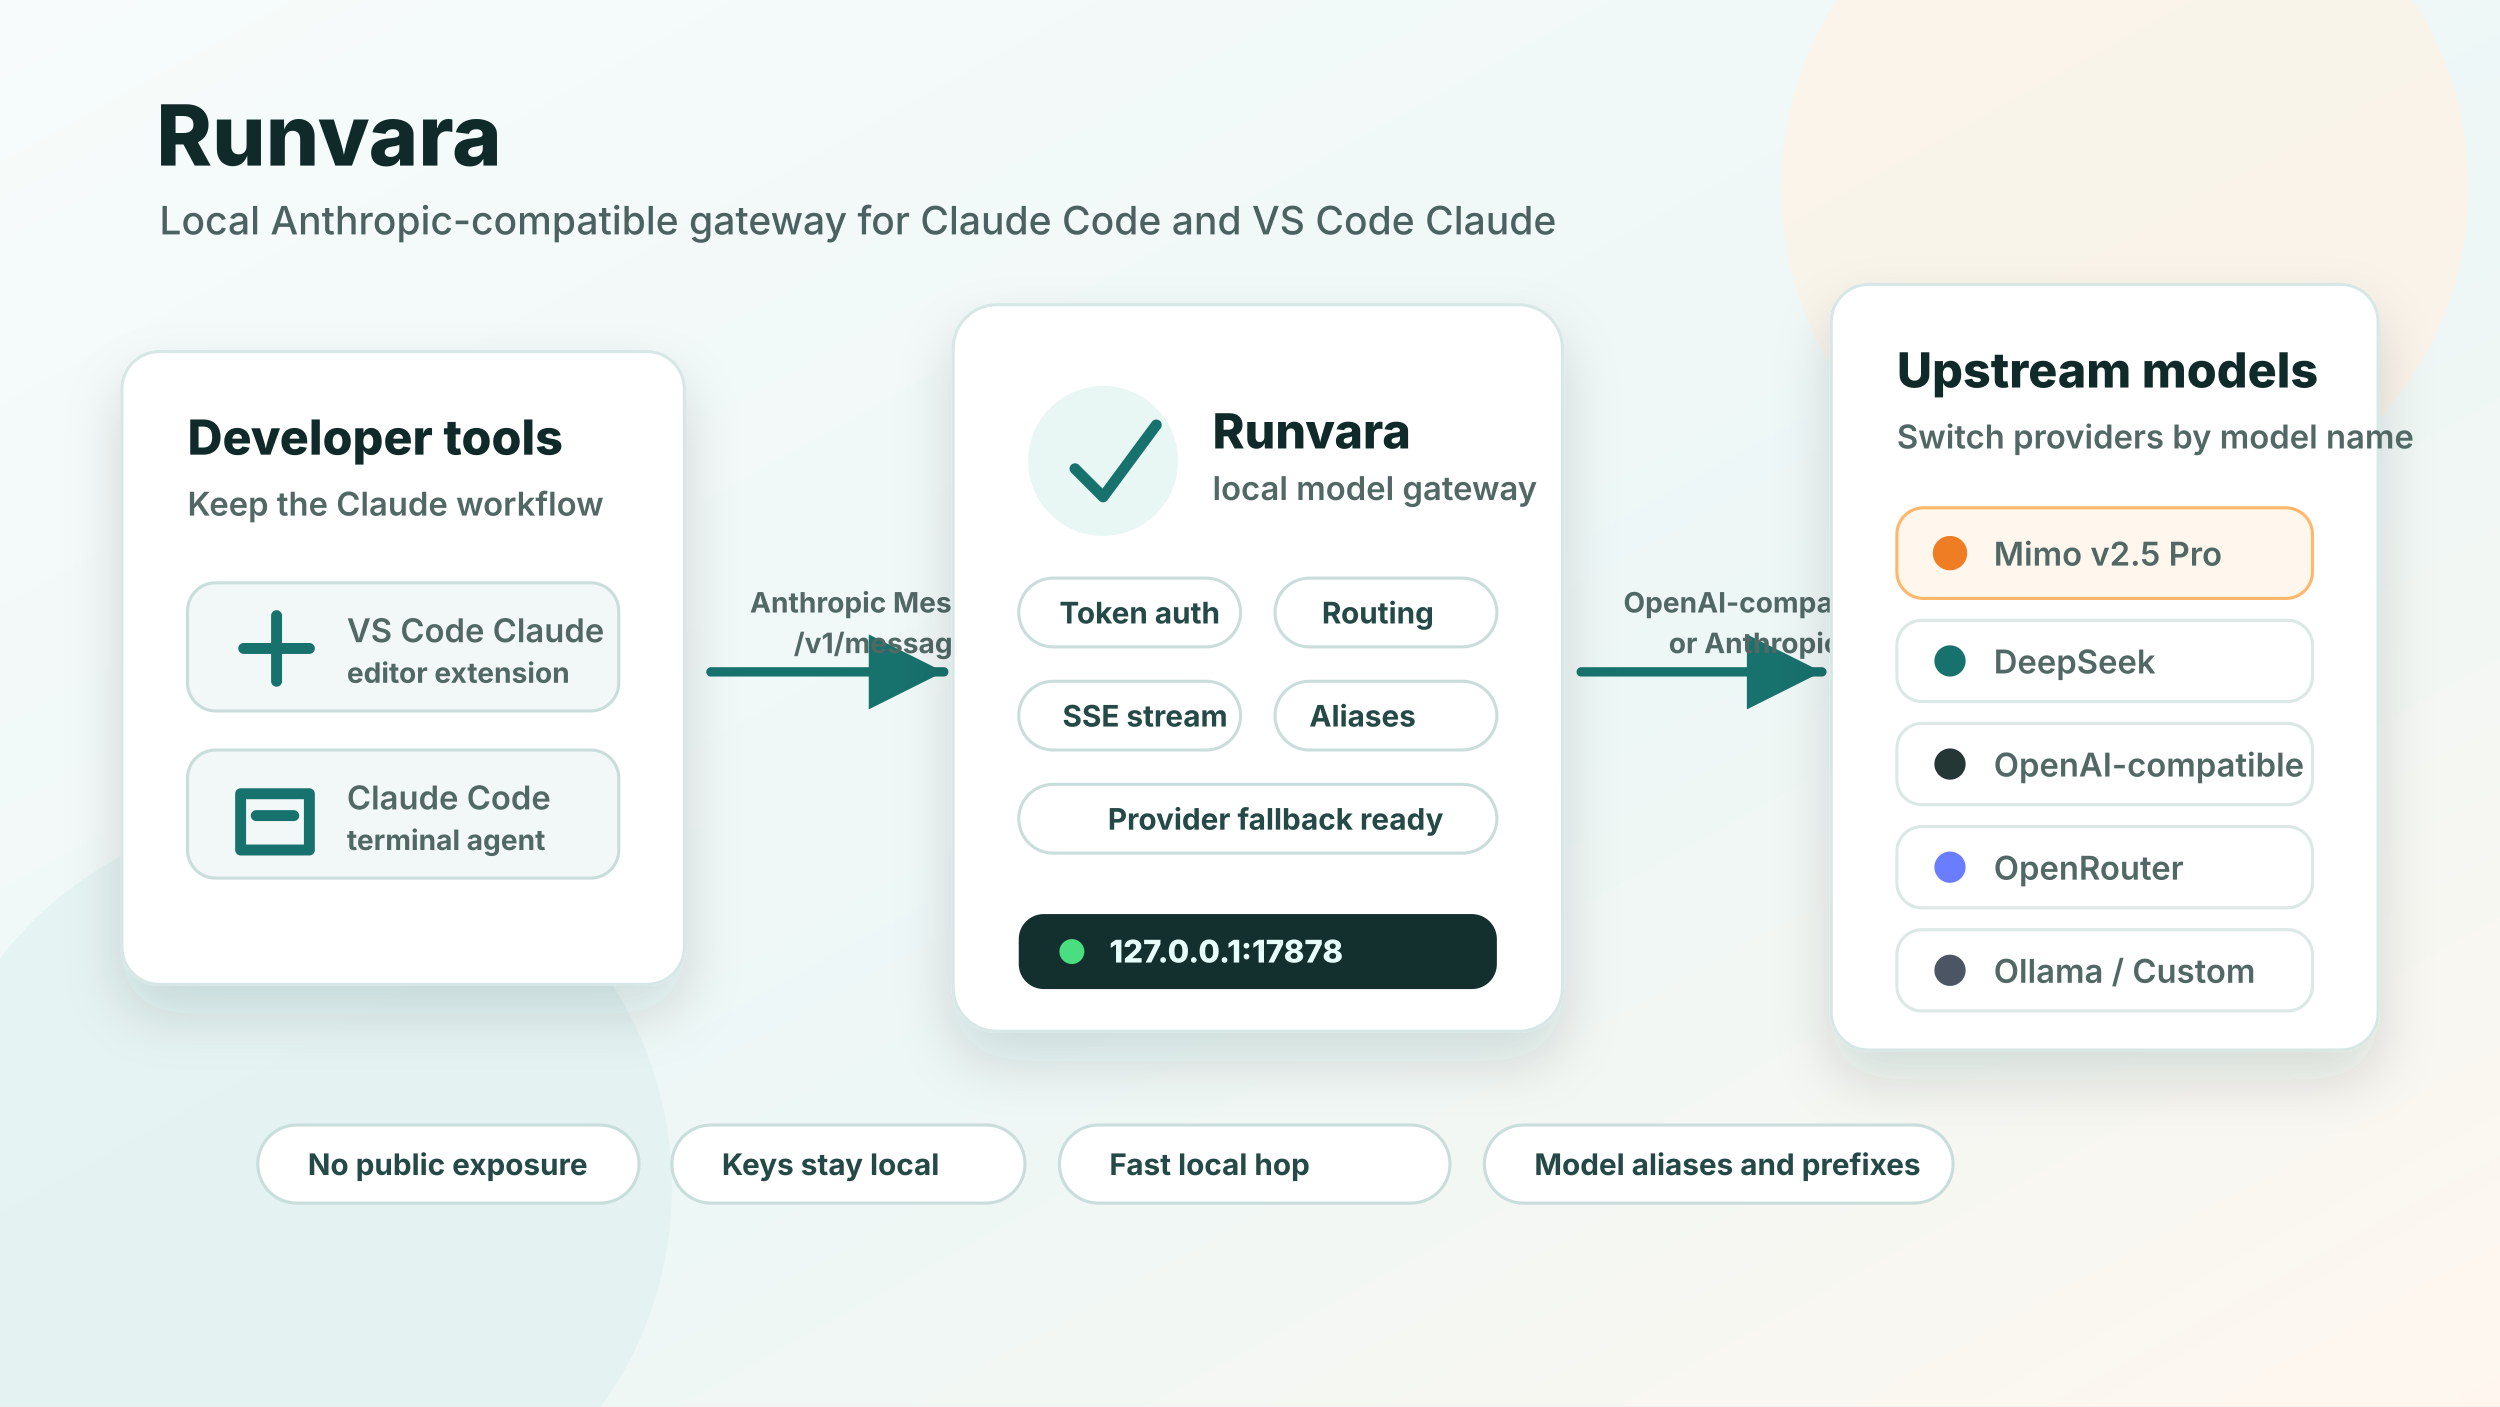
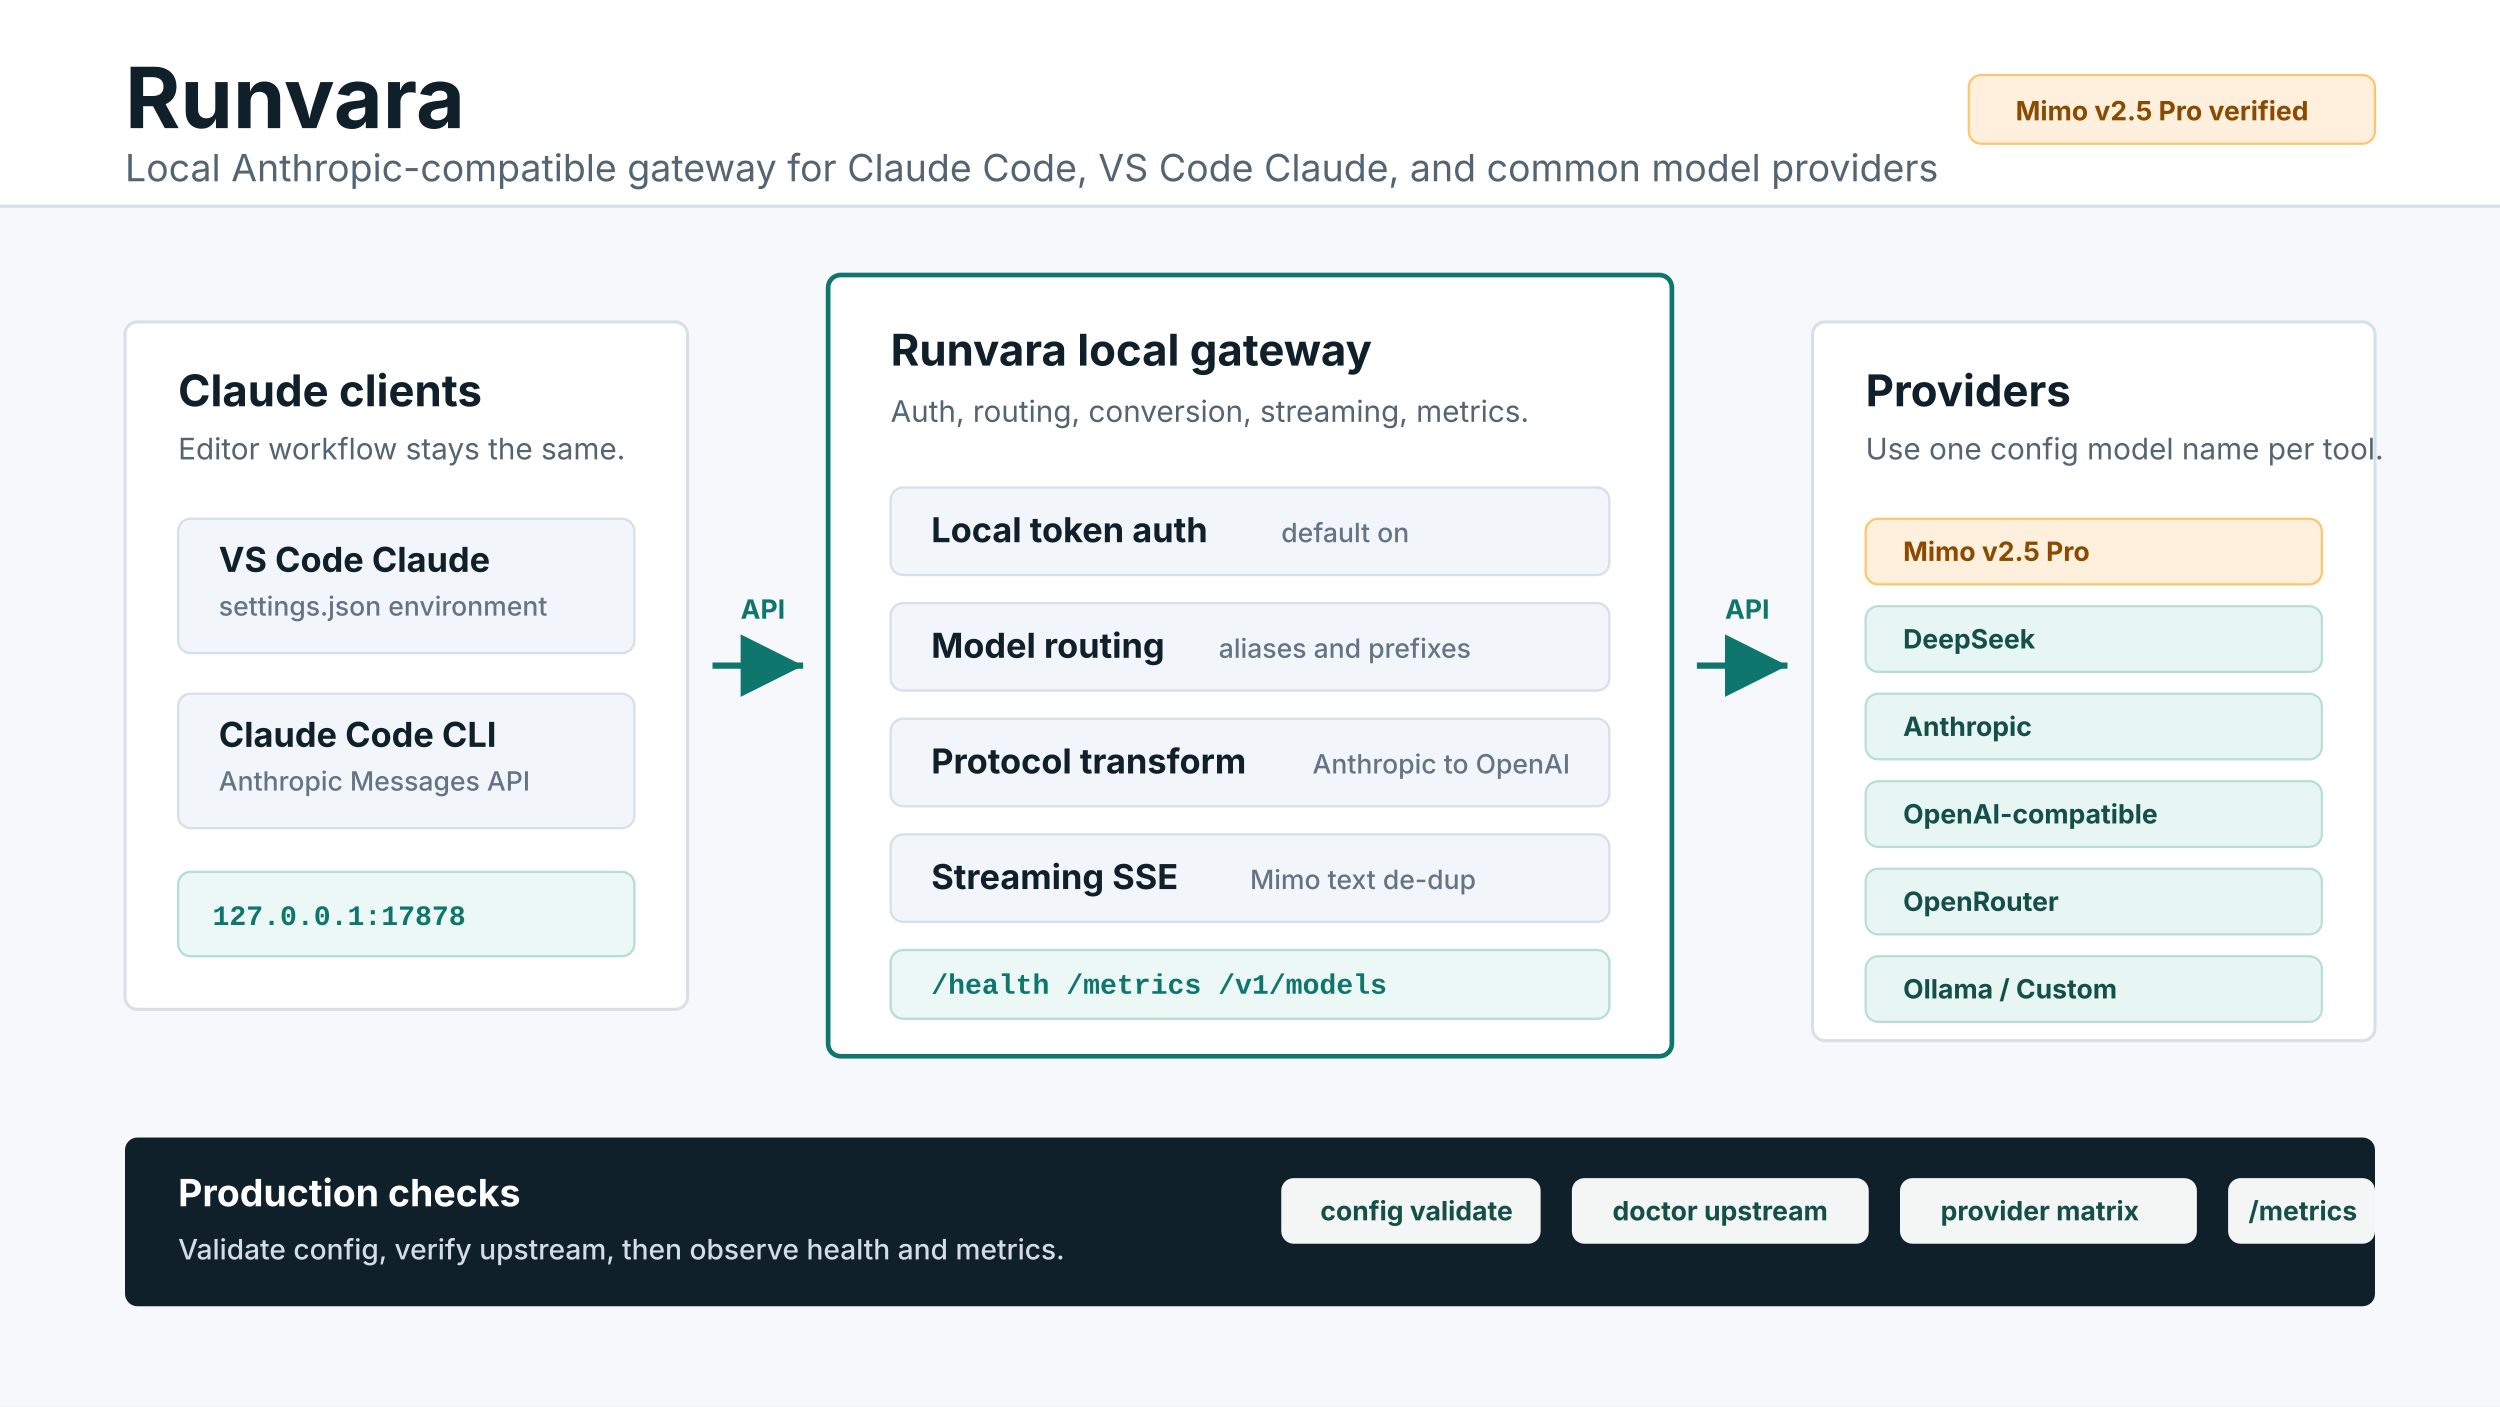
<svg xmlns="http://www.w3.org/2000/svg" width="1600" height="900" viewBox="0 0 1600 900" role="img" aria-labelledby="title desc">
  <defs>
-     <linearGradient id="hero" x1="0" x2="1" y1="0" y2="1">
-       <stop offset="0%" stop-color="#f7fbfb" />
-       <stop offset="58%" stop-color="#edf7f6" />
-       <stop offset="100%" stop-color="#fff7ef" />
-     </linearGradient>
-     <filter id="shadow" x="-20%" y="-20%" width="140%" height="140%">
-       <feDropShadow dx="0" dy="18" stdDeviation="18" flood-color="#163433" flood-opacity="0.14" />
-     </filter>
-     <marker id="arrow" viewBox="0 0 12 12" refX="10" refY="6" markerWidth="12" markerHeight="12" orient="auto">
-       <path d="M2 2 L10 6 L2 10 Z" fill="#17716d" />
+     <marker id="arrow" markerWidth="14" markerHeight="14" refX="12" refY="7" orient="auto" markerUnits="strokeWidth">
+       <path d="M2,2 L12,7 L2,12 Z" fill="#0f766e" />
    </marker>
    <style>
-       .bg { fill: url(#hero); }
-       .panel { fill: #ffffff; stroke: #d7e7e5; stroke-width: 2; filter: url(#shadow); }
-       .soft { fill: #f2f8f7; stroke: #c9dedb; stroke-width: 2; }
-       .title { fill: #102a2a; font: 800 54px ui-sans-serif, system-ui, -apple-system, Segoe UI, sans-serif; letter-spacing: 0; }
-       .subtitle { fill: #4b6260; font: 500 25px ui-sans-serif, system-ui, -apple-system, Segoe UI, sans-serif; letter-spacing: 0; }
-       .label { fill: #102a2a; font: 800 31px ui-sans-serif, system-ui, -apple-system, Segoe UI, sans-serif; letter-spacing: 0; }
-       .small { fill: #526865; font: 600 21px ui-sans-serif, system-ui, -apple-system, Segoe UI, sans-serif; letter-spacing: 0; }
-       .tiny { fill: #526865; font: 700 18px ui-sans-serif, system-ui, -apple-system, Segoe UI, sans-serif; letter-spacing: 0; }
-       .chip { fill: #ffffff; stroke: #c9dedb; stroke-width: 2; }
-       .chipText { fill: #244946; font: 750 19px ui-sans-serif, system-ui, -apple-system, Segoe UI, sans-serif; letter-spacing: 0; }
-       .provider { fill: #ffffff; stroke: #dbe8e6; stroke-width: 2; }
-       .mimo { fill: #fff6ed; stroke: #ffb86b; stroke-width: 2; }
-       .line { fill: none; stroke: #17716d; stroke-width: 6; stroke-linecap: round; marker-end: url(#arrow); }
-       .mutedLine { fill: none; stroke: #9abbb8; stroke-width: 3; stroke-linecap: round; stroke-dasharray: 12 12; }
-       .iconStroke { fill: none; stroke: #17716d; stroke-width: 7; stroke-linecap: round; stroke-linejoin: round; }
-       .iconFill { fill: #17716d; }
-       .orange { fill: #ef7d24; }
-       .graphite { fill: #243735; }
+       .bg { fill: #f6f8fb; }
+       .panel { fill: #ffffff; stroke: #d7e0e8; stroke-width: 2; }
+       .panel-strong { fill: #ffffff; stroke: #0f766e; stroke-width: 3; }
+       .band { fill: #10202b; }
+       .title { fill: #10202b; font: 700 54px Inter, ui-sans-serif, system-ui, -apple-system, BlinkMacSystemFont, "Segoe UI", sans-serif; }
+       .subtitle { fill: #536473; font: 400 24px Inter, ui-sans-serif, system-ui, -apple-system, BlinkMacSystemFont, "Segoe UI", sans-serif; }
+       .h2 { fill: #10202b; font: 700 28px Inter, ui-sans-serif, system-ui, -apple-system, BlinkMacSystemFont, "Segoe UI", sans-serif; }
+       .h3 { fill: #10202b; font: 700 22px Inter, ui-sans-serif, system-ui, -apple-system, BlinkMacSystemFont, "Segoe UI", sans-serif; }
+       .body { fill: #536473; font: 400 19px Inter, ui-sans-serif, system-ui, -apple-system, BlinkMacSystemFont, "Segoe UI", sans-serif; }
+       .small { fill: #647485; font: 500 17px Inter, ui-sans-serif, system-ui, -apple-system, BlinkMacSystemFont, "Segoe UI", sans-serif; }
+       .code { fill: #0f766e; font: 600 18px ui-monospace, SFMono-Regular, Menlo, Consolas, "Liberation Mono", monospace; }
+       .chip { fill: #e7f5f3; stroke: #b8ddd7; stroke-width: 1.4; }
+       .chip-hot { fill: #fff0dd; stroke: #ffc46b; stroke-width: 1.4; }
+       .chip-text { fill: #144f49; font: 700 17px Inter, ui-sans-serif, system-ui, -apple-system, BlinkMacSystemFont, "Segoe UI", sans-serif; }
+       .chip-hot-text { fill: #8a4b00; font: 700 17px Inter, ui-sans-serif, system-ui, -apple-system, BlinkMacSystemFont, "Segoe UI", sans-serif; }
+       .band-title { fill: #ffffff; font: 700 24px Inter, ui-sans-serif, system-ui, -apple-system, BlinkMacSystemFont, "Segoe UI", sans-serif; }
+       .band-text { fill: #d4dde5; font: 500 18px Inter, ui-sans-serif, system-ui, -apple-system, BlinkMacSystemFont, "Segoe UI", sans-serif; }
+       .arrow-label { fill: #0f766e; font: 700 17px Inter, ui-sans-serif, system-ui, -apple-system, BlinkMacSystemFont, "Segoe UI", sans-serif; }
    </style>
  </defs>
  <rect class="bg" width="1600" height="900" />
-   <circle cx="1360" cy="120" r="220" fill="#fff1e3" opacity="0.65" />
-   <circle cx="190" cy="760" r="240" fill="#dff1ef" opacity="0.7" />
-   <text class="title" x="100" y="106">Runvara</text>
-   <text class="subtitle" x="102" y="150">Local Anthropic-compatible gateway for Claude Code and VS Code Claude</text>
-   <g transform="translate(78 225)">
-     <rect class="panel" width="360" height="405" rx="24" />
-     <text class="label" x="42" y="66">Developer tools</text>
-     <text class="small" x="42" y="105">Keep the Claude workflow</text>
-     <g transform="translate(42 148)">
-       <rect class="soft" width="276" height="82" rx="18" />
-       <path class="iconStroke" d="M36 42h42m-21-21v42" />
-       <text class="small" x="102" y="38">VS Code Claude</text>
-       <text class="tiny" x="102" y="64">editor extension</text>
-     </g>
-     <g transform="translate(42 255)">
-       <rect class="soft" width="276" height="82" rx="18" />
-       <path class="iconStroke" d="M34 28h44v36H34zM44 42h24" />
-       <text class="small" x="102" y="38">Claude Code</text>
-       <text class="tiny" x="102" y="64">terminal agent</text>
-     </g>
-   </g>
-   <path class="line" d="M455 430 C520 430 552 430 604 430" />
-   <text class="tiny" x="480" y="392">Anthropic Messages</text>
-   <text class="tiny" x="508" y="418">/v1/messages</text>
-   <g transform="translate(610 195)">
-     <rect class="panel" width="390" height="465" rx="28" />
-     <g transform="translate(48 52)">
-       <circle cx="48" cy="48" r="48" fill="#e8f6f4" />
-       <path class="iconStroke" d="M30 53l18 18 34-46" />
-       <text class="label" x="118" y="40">Runvara</text>
-       <text class="small" x="118" y="73">local model gateway</text>
-     </g>
-     <g transform="translate(42 175)">
-       <rect class="chip" width="142" height="44" rx="22" />
-       <text class="chipText" x="26" y="29">Token auth</text>
-       <rect class="chip" x="164" width="142" height="44" rx="22" />
-       <text class="chipText" x="194" y="29">Routing</text>
-       <rect class="chip" y="66" width="142" height="44" rx="22" />
-       <text class="chipText" x="28" y="95">SSE stream</text>
-       <rect class="chip" x="164" y="66" width="142" height="44" rx="22" />
-       <text class="chipText" x="186" y="95">Aliases</text>
-       <rect class="chip" y="132" width="306" height="44" rx="22" />
-       <text class="chipText" x="57" y="161">Provider fallback ready</text>
-     </g>
-     <g transform="translate(42 390)">
-       <rect width="306" height="48" rx="16" fill="#132f2e" />
-       <circle cx="34" cy="24" r="8" fill="#4ade80" />
-       <text x="58" y="31" fill="#e7fffb" font-family="ui-sans-serif, system-ui, -apple-system, Segoe UI, sans-serif" font-size="20" font-weight="800">127.0.0.1:17878</text>
-     </g>
-   </g>
-   <path class="line" d="M1012 430 C1064 430 1096 430 1166 430" />
-   <text class="tiny" x="1039" y="392">OpenAI-compatible</text>
-   <text class="tiny" x="1068" y="418">or Anthropic</text>
-   <g transform="translate(1172 182)">
-     <rect class="panel" width="350" height="490" rx="24" />
-     <text class="label" x="42" y="66">Upstream models</text>
-     <text class="small" x="42" y="105">Switch providers by model name</text>
-     <g transform="translate(42 143)">
-       <rect class="mimo" width="266" height="58" rx="17" />
-       <circle cx="34" cy="29" r="11" class="orange" />
-       <text class="small" x="62" y="37">Mimo v2.5 Pro</text>
-     </g>
-     <g transform="translate(42 215)">
-       <rect class="provider" width="266" height="52" rx="16" />
-       <circle cx="34" cy="26" r="10" class="iconFill" />
-       <text class="small" x="62" y="34">DeepSeek</text>
-     </g>
-     <g transform="translate(42 281)">
-       <rect class="provider" width="266" height="52" rx="16" />
-       <circle cx="34" cy="26" r="10" class="graphite" />
-       <text class="small" x="62" y="34">OpenAI-compatible</text>
-     </g>
-     <g transform="translate(42 347)">
-       <rect class="provider" width="266" height="52" rx="16" />
-       <circle cx="34" cy="26" r="10" fill="#6b7dff" />
-       <text class="small" x="62" y="34">OpenRouter</text>
-     </g>
-     <g transform="translate(42 413)">
-       <rect class="provider" width="266" height="52" rx="16" />
-       <circle cx="34" cy="26" r="10" fill="#4b5563" />
-       <text class="small" x="62" y="34">Ollama / Custom</text>
-     </g>
-   </g>
-   <g transform="translate(165 720)">
-     <rect class="chip" width="244" height="50" rx="25" />
-     <text class="chipText" x="32" y="32">No public exposure</text>
-   </g>
-   <g transform="translate(430 720)">
-     <rect class="chip" width="226" height="50" rx="25" />
-     <text class="chipText" x="32" y="32">Keys stay local</text>
-   </g>
-   <g transform="translate(678 720)">
-     <rect class="chip" width="250" height="50" rx="25" />
-     <text class="chipText" x="32" y="32">Fast local hop</text>
-   </g>
-   <g transform="translate(950 720)">
-     <rect class="chip" width="300" height="50" rx="25" />
-     <text class="chipText" x="32" y="32">Model aliases and prefixes</text>
-   </g>
+   <rect x="0" y="0" width="1600" height="132" fill="#ffffff" />
+   <line x1="0" y1="132" x2="1600" y2="132" stroke="#d7e0e8" stroke-width="2" />
+   <text class="title" x="80" y="82">Runvara</text>
+   <text class="subtitle" x="80" y="116">Local Anthropic-compatible gateway for Claude Code, VS Code Claude, and common model providers</text>
+   <rect class="chip-hot" x="1260" y="48" width="260" height="44" rx="8" />
+   <text class="chip-hot-text" x="1290" y="77">Mimo v2.5 Pro verified</text>
+   <rect class="panel" x="80" y="206" width="360" height="440" rx="8" />
+   <text class="h2" x="114" y="260">Claude clients</text>
+   <text class="body" x="114" y="294">Editor workflow stays the same.</text>
+   <rect x="114" y="332" width="292" height="86" rx="8" fill="#f2f6fa" stroke="#d7e0e8" stroke-width="1.5" />
+   <text class="h3" x="140" y="366">VS Code Claude</text>
+   <text class="small" x="140" y="394">settings.json environment</text>
+   <rect x="114" y="444" width="292" height="86" rx="8" fill="#f2f6fa" stroke="#d7e0e8" stroke-width="1.5" />
+   <text class="h3" x="140" y="478">Claude Code CLI</text>
+   <text class="small" x="140" y="506">Anthropic Messages API</text>
+   <rect x="114" y="558" width="292" height="54" rx="8" fill="#ecf8f6" stroke="#b8ddd7" stroke-width="1.5" />
+   <text class="code" x="136" y="592">127.0.0.1:17878</text>
+   <line x1="456" y1="426" x2="514" y2="426" stroke="#0f766e" stroke-width="4" marker-end="url(#arrow)" />
+   <text class="arrow-label" x="474" y="396">API</text>
+   <rect class="panel-strong" x="530" y="176" width="540" height="500" rx="8" />
+   <text class="h2" x="570" y="234">Runvara local gateway</text>
+   <text class="body" x="570" y="270">Auth, routing, conversion, streaming, metrics.</text>
+   <rect x="570" y="312" width="460" height="56" rx="8" fill="#f2f6fa" stroke="#d7e0e8" stroke-width="1.5" />
+   <text class="h3" x="596" y="347">Local token auth</text>
+   <text class="small" x="820" y="347">default on</text>
+   <rect x="570" y="386" width="460" height="56" rx="8" fill="#f2f6fa" stroke="#d7e0e8" stroke-width="1.5" />
+   <text class="h3" x="596" y="421">Model routing</text>
+   <text class="small" x="780" y="421">aliases and prefixes</text>
+   <rect x="570" y="460" width="460" height="56" rx="8" fill="#f2f6fa" stroke="#d7e0e8" stroke-width="1.5" />
+   <text class="h3" x="596" y="495">Protocol transform</text>
+   <text class="small" x="840" y="495">Anthropic to OpenAI</text>
+   <rect x="570" y="534" width="460" height="56" rx="8" fill="#f2f6fa" stroke="#d7e0e8" stroke-width="1.5" />
+   <text class="h3" x="596" y="569">Streaming SSE</text>
+   <text class="small" x="800" y="569">Mimo text de-dup</text>
+   <rect x="570" y="608" width="460" height="44" rx="8" fill="#ecf8f6" stroke="#b8ddd7" stroke-width="1.5" />
+   <text class="code" x="596" y="636">/health  /metrics  /v1/models</text>
+   <line x1="1086" y1="426" x2="1144" y2="426" stroke="#0f766e" stroke-width="4" marker-end="url(#arrow)" />
+   <text class="arrow-label" x="1104" y="396">API</text>
+   <rect class="panel" x="1160" y="206" width="360" height="460" rx="8" />
+   <text class="h2" x="1194" y="260">Providers</text>
+   <text class="body" x="1194" y="294">Use one config model name per tool.</text>
+   <rect class="chip-hot" x="1194" y="332" width="292" height="42" rx="8" />
+   <text class="chip-hot-text" x="1218" y="359">Mimo v2.5 Pro</text>
+   <rect class="chip" x="1194" y="388" width="292" height="42" rx="8" />
+   <text class="chip-text" x="1218" y="415">DeepSeek</text>
+   <rect class="chip" x="1194" y="444" width="292" height="42" rx="8" />
+   <text class="chip-text" x="1218" y="471">Anthropic</text>
+   <rect class="chip" x="1194" y="500" width="292" height="42" rx="8" />
+   <text class="chip-text" x="1218" y="527">OpenAI-compatible</text>
+   <rect class="chip" x="1194" y="556" width="292" height="42" rx="8" />
+   <text class="chip-text" x="1218" y="583">OpenRouter</text>
+   <rect class="chip" x="1194" y="612" width="292" height="42" rx="8" />
+   <text class="chip-text" x="1218" y="639">Ollama / Custom</text>
+   <rect class="band" x="80" y="728" width="1440" height="108" rx="8" />
+   <text class="band-title" x="114" y="772">Production checks</text>
+   <text class="band-text" x="114" y="806">Validate config, verify upstream, then observe health and metrics.</text>
+   <rect x="820" y="754" width="166" height="42" rx="8" fill="#ffffff" opacity="0.95" />
+   <text class="chip-text" x="845" y="781">config validate</text>
+   <rect x="1006" y="754" width="190" height="42" rx="8" fill="#ffffff" opacity="0.95" />
+   <text class="chip-text" x="1032" y="781">doctor upstream</text>
+   <rect x="1216" y="754" width="190" height="42" rx="8" fill="#ffffff" opacity="0.95" />
+   <text class="chip-text" x="1242" y="781">provider matrix</text>
+   <rect x="1426" y="754" width="94" height="42" rx="8" fill="#ffffff" opacity="0.95" />
+   <text class="chip-text" x="1439" y="781">/metrics</text>
</svg>
